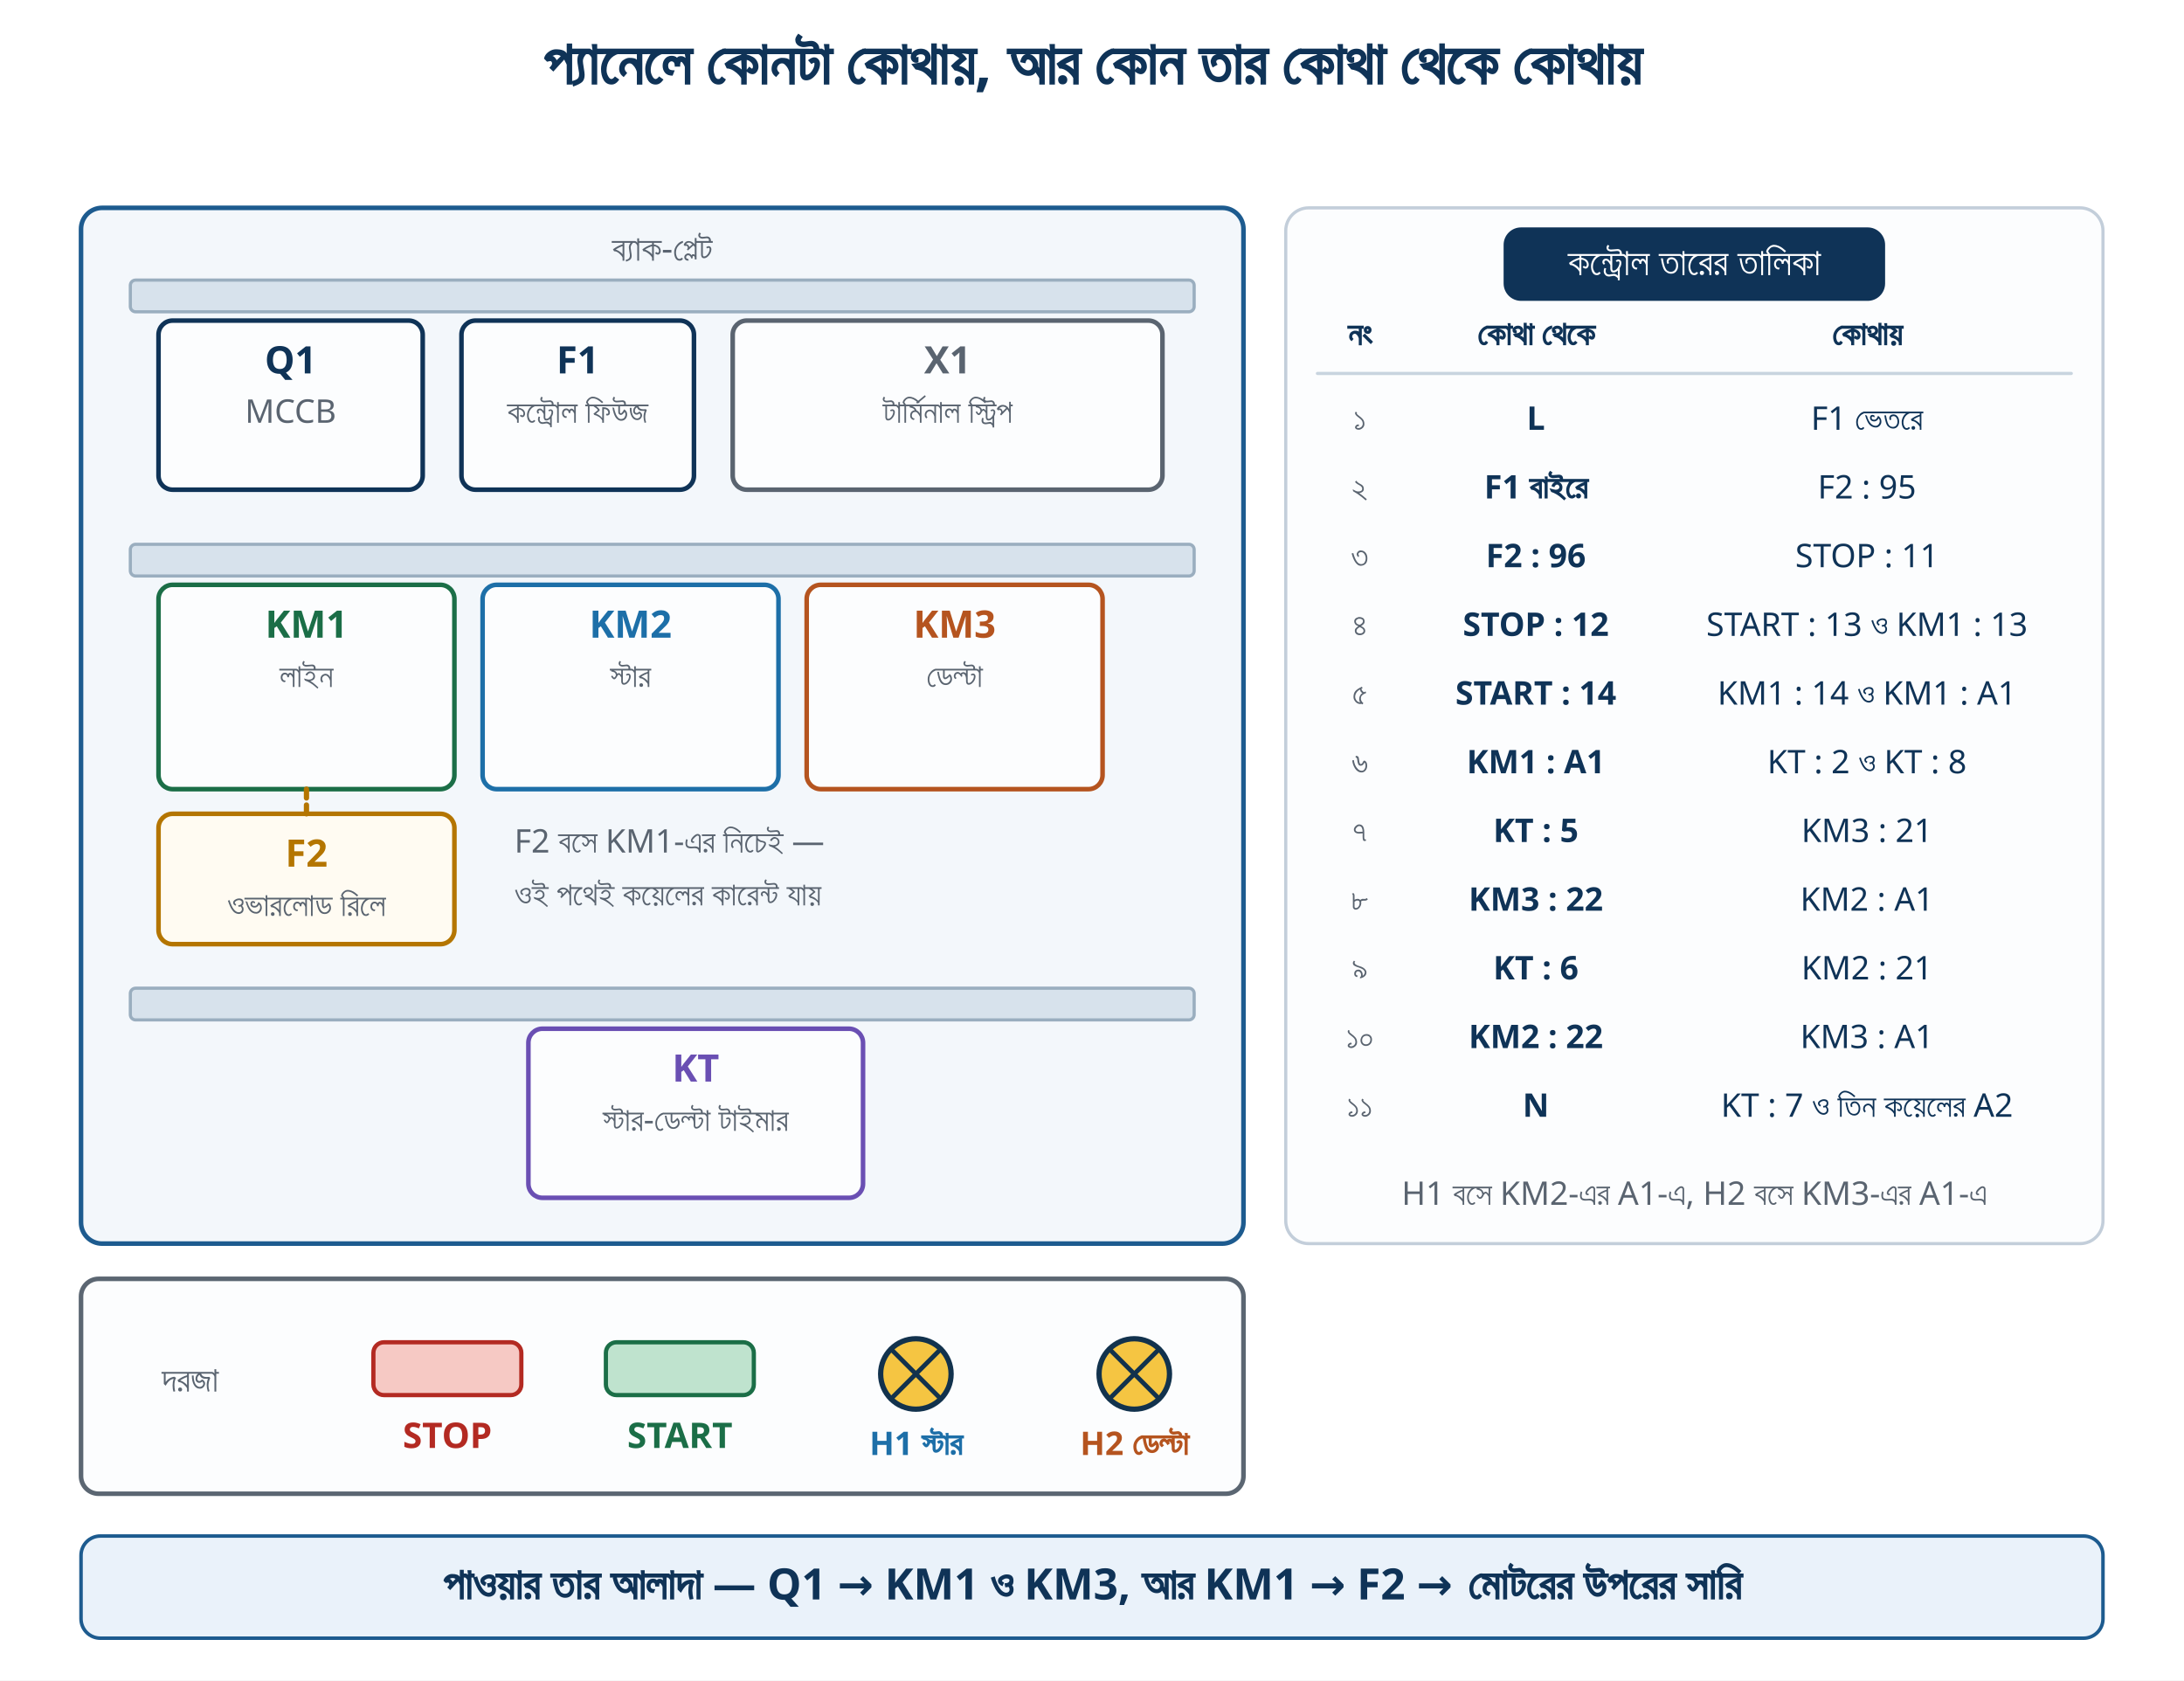
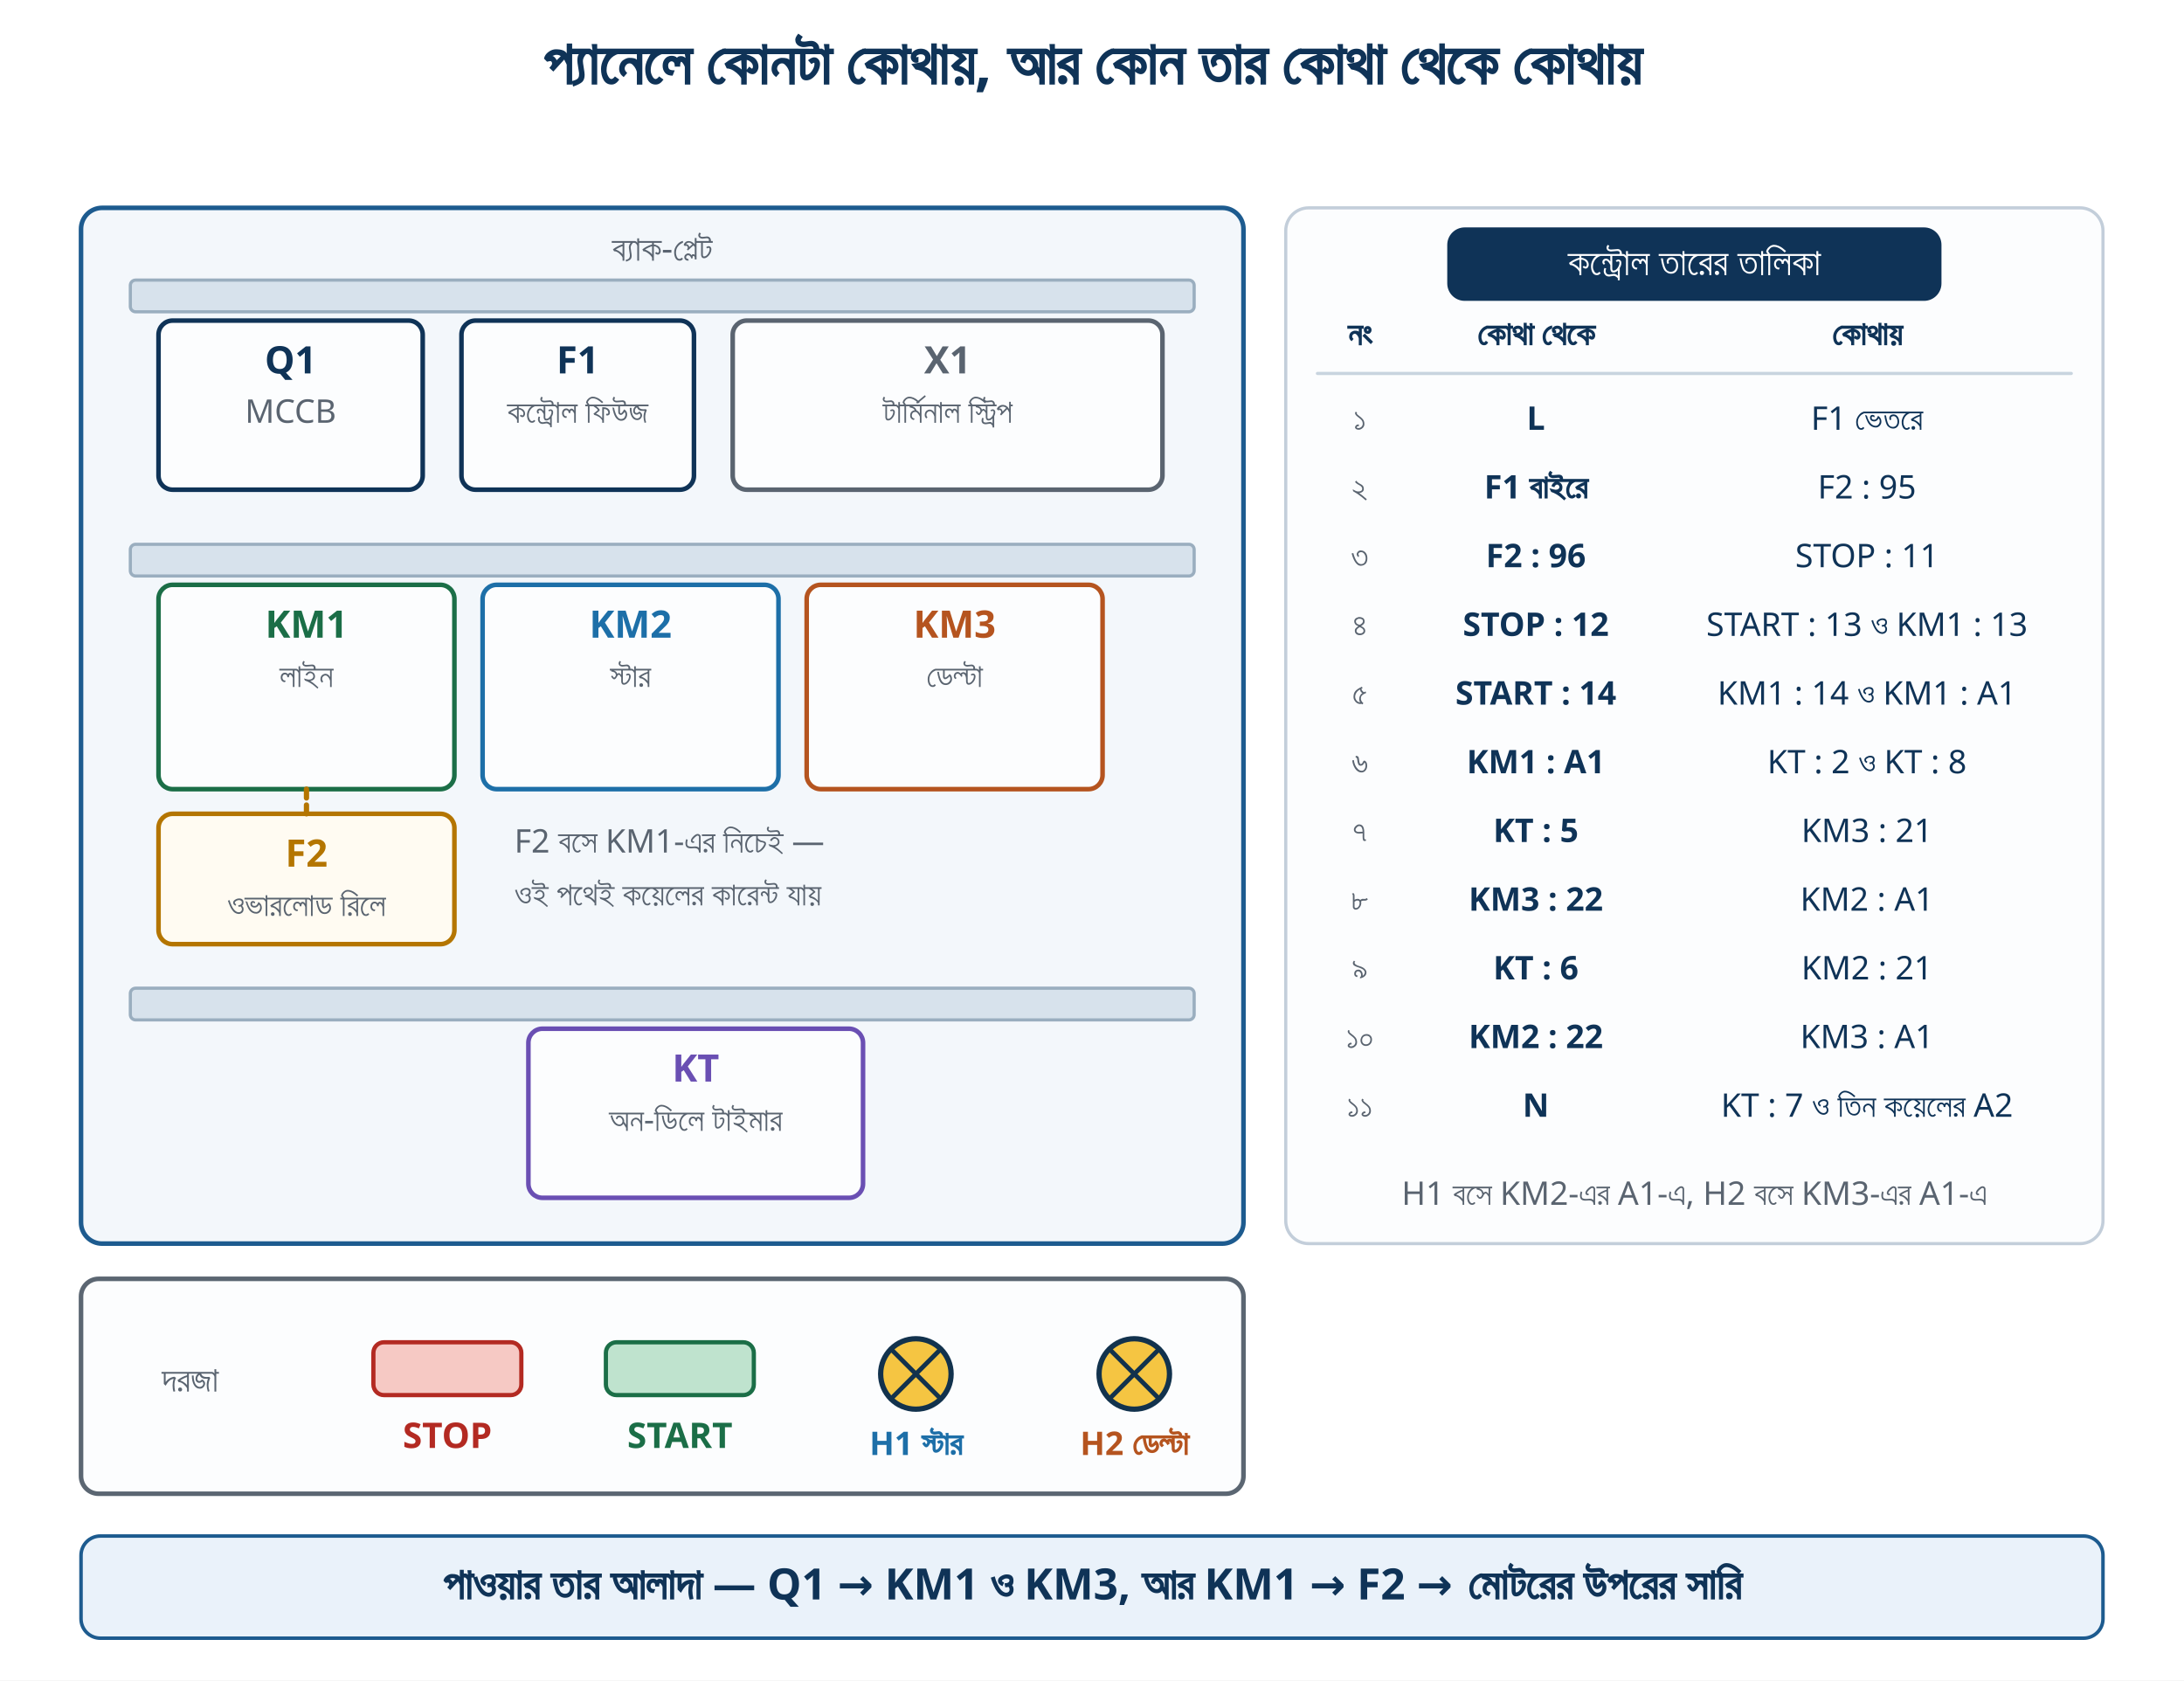
<svg xmlns="http://www.w3.org/2000/svg" width="1240" height="954" viewBox="0 0 1240 954">
  <rect width="1240" height="954" fill="#FFFFFF" />
  <text x="620.0" y="48.0" font-family="Kalpurush" font-size="34" font-weight="700" fill="#0F3357" text-anchor="middle">প্যানেলে কোনটা কোথায়, আর কোন তার কোথা থেকে কোথায়</text>
  <rect x="46.0" y="118.0" width="660.0" height="588.0" rx="12" fill="#F3F7FB" stroke="#1D5B8F" stroke-width="2.6" />
  <text x="376.0" y="148.0" font-family="Kalpurush" font-size="20" font-weight="400" fill="#5A6470" text-anchor="middle">ব্যাক-প্লেট</text>
  <rect x="74.0" y="159.0" width="604.0" height="18.0" rx="3" fill="#D7E2EC" stroke="#9AAEBF" stroke-width="1.8" />
  <rect x="74.0" y="309.0" width="604.0" height="18.0" rx="3" fill="#D7E2EC" stroke="#9AAEBF" stroke-width="1.8" />
  <rect x="74.0" y="561.0" width="604.0" height="18.0" rx="3" fill="#D7E2EC" stroke="#9AAEBF" stroke-width="1.8" />
  <rect x="90.0" y="182.0" width="150.0" height="96.0" rx="8" fill="#FCFDFE" stroke="#0F3357" stroke-width="2.6" />
  <text x="165.0" y="212.0" font-family="Kalpurush" font-size="21.5" font-weight="700" fill="#0F3357" text-anchor="middle">Q1</text>
  <text x="165.0" y="240.0" font-family="Kalpurush" font-size="18.5" font-weight="400" fill="#5A6470" text-anchor="middle">MCCB</text>
  <rect x="262.0" y="182.0" width="132.0" height="96.0" rx="8" fill="#FCFDFE" stroke="#0F3357" stroke-width="2.6" />
  <text x="328.0" y="212.0" font-family="Kalpurush" font-size="21.5" font-weight="700" fill="#0F3357" text-anchor="middle">F1</text>
  <text x="328.0" y="240.0" font-family="Kalpurush" font-size="18.5" font-weight="400" fill="#5A6470" text-anchor="middle">কন্ট্রোল ফিউজ</text>
  <rect x="416.0" y="182.0" width="244.0" height="96.0" rx="8" fill="#FCFDFE" stroke="#5A6470" stroke-width="2.6" />
  <text x="538.0" y="212.0" font-family="Kalpurush" font-size="21.5" font-weight="700" fill="#5A6470" text-anchor="middle">X1</text>
  <text x="538.0" y="240.0" font-family="Kalpurush" font-size="18.5" font-weight="400" fill="#5A6470" text-anchor="middle">টার্মিনাল স্ট্রিপ</text>
  <rect x="90.0" y="332.0" width="168.0" height="116.0" rx="8" fill="#FCFDFE" stroke="#1B6E47" stroke-width="2.6" />
  <text x="174.0" y="362.0" font-family="Kalpurush" font-size="21.5" font-weight="700" fill="#1B6E47" text-anchor="middle">KM1</text>
  <text x="174.0" y="390.0" font-family="Kalpurush" font-size="18.5" font-weight="400" fill="#5A6470" text-anchor="middle">লাইন</text>
  <rect x="274.0" y="332.0" width="168.0" height="116.0" rx="8" fill="#FCFDFE" stroke="#1D6FA8" stroke-width="2.6" />
  <text x="358.0" y="362.0" font-family="Kalpurush" font-size="21.5" font-weight="700" fill="#1D6FA8" text-anchor="middle">KM2</text>
  <text x="358.0" y="390.0" font-family="Kalpurush" font-size="18.5" font-weight="400" fill="#5A6470" text-anchor="middle">স্টার</text>
  <rect x="458.0" y="332.0" width="168.0" height="116.0" rx="8" fill="#FCFDFE" stroke="#B5541F" stroke-width="2.6" />
  <text x="542.0" y="362.0" font-family="Kalpurush" font-size="21.5" font-weight="700" fill="#B5541F" text-anchor="middle">KM3</text>
  <text x="542.0" y="390.0" font-family="Kalpurush" font-size="18.5" font-weight="400" fill="#5A6470" text-anchor="middle">ডেল্টা</text>
  <rect x="90.0" y="462.0" width="168.0" height="74.0" rx="8" fill="#FFFBF2" stroke="#B47500" stroke-width="2.6" />
  <text x="174.0" y="492.0" font-family="Kalpurush" font-size="21.5" font-weight="700" fill="#B47500" text-anchor="middle">F2</text>
  <text x="174.0" y="520.0" font-family="Kalpurush" font-size="18.5" font-weight="400" fill="#5A6470" text-anchor="middle">ওভারলোড রিলে</text>
  <path d="M 174 448 L 174 462" fill="none" stroke="#B47500" stroke-width="3" stroke-linecap="round" stroke-linejoin="round" stroke-dasharray="5 4" />
  <text x="292.0" y="484.0" font-family="Kalpurush" font-size="18.5" font-weight="400" fill="#5A6470" text-anchor="start">F2 বসে KM1-এর নিচেই —</text>
  <text x="292.0" y="514.0" font-family="Kalpurush" font-size="18.5" font-weight="400" fill="#5A6470" text-anchor="start">ওই পথেই কয়েলের কারেন্ট যায়</text>
  <rect x="300.0" y="584.0" width="190.0" height="96.0" rx="8" fill="#FCFDFE" stroke="#6A4FB3" stroke-width="2.6" />
  <text x="395.0" y="614.0" font-family="Kalpurush" font-size="21.5" font-weight="700" fill="#6A4FB3" text-anchor="middle">KT</text>
-   <text x="395.0" y="642.0" font-family="Kalpurush" font-size="18.5" font-weight="400" fill="#5A6470" text-anchor="middle">স্টার-ডেল্টা টাইমার</text>
+   <text x="395.0" y="642.0" font-family="Kalpurush" font-size="18.5" font-weight="400" fill="#5A6470" text-anchor="middle">অন-ডিলে টাইমার</text>
  <rect x="46.0" y="726.0" width="660.0" height="122.0" rx="10" fill="#FCFDFE" stroke="#5B6672" stroke-width="2.6" />
  <text x="108.0" y="790.0" font-family="Kalpurush" font-size="20" font-weight="400" fill="#5A6470" text-anchor="middle">দরজা</text>
  <rect x="212.0" y="762.0" width="84.0" height="30.0" rx="6" fill="#F6C9C4" stroke="#B32A22" stroke-width="2.4" />
  <text x="254.0" y="822.0" font-family="Kalpurush" font-size="20" font-weight="700" fill="#B32A22" text-anchor="middle">STOP</text>
  <rect x="344.0" y="762.0" width="84.0" height="30.0" rx="6" fill="#BFE3CE" stroke="#1B6E47" stroke-width="2.4" />
  <text x="386.0" y="822.0" font-family="Kalpurush" font-size="20" font-weight="700" fill="#1B6E47" text-anchor="middle">START</text>
  <circle cx="520.0" cy="780.0" r="20.0" fill="#F5C542" stroke="#12324D" stroke-width="3" />
  <path d="M 505.86 765.86 L 534.14 794.14" fill="none" stroke="#12324D" stroke-width="2.6" stroke-linecap="round" stroke-linejoin="round" />
  <path d="M 505.86 794.14 L 534.14 765.86" fill="none" stroke="#12324D" stroke-width="2.6" stroke-linecap="round" stroke-linejoin="round" />
  <text x="520.0" y="826.0" font-family="Kalpurush" font-size="18.5" font-weight="700" fill="#1D6FA8" text-anchor="middle">H1 স্টার</text>
  <circle cx="644.0" cy="780.0" r="20.0" fill="#F5C542" stroke="#12324D" stroke-width="3" />
  <path d="M 629.86 765.86 L 658.14 794.14" fill="none" stroke="#12324D" stroke-width="2.6" stroke-linecap="round" stroke-linejoin="round" />
  <path d="M 629.86 794.14 L 658.14 765.86" fill="none" stroke="#12324D" stroke-width="2.6" stroke-linecap="round" stroke-linejoin="round" />
  <text x="644.0" y="826.0" font-family="Kalpurush" font-size="18.5" font-weight="700" fill="#B5541F" text-anchor="middle">H2 ডেল্টা</text>
  <rect x="730.0" y="118.0" width="464.0" height="588.0" rx="13" fill="#FCFDFE" stroke="#C3CEDA" stroke-width="1.8" />
-   <rect x="854.6" y="130.0" width="214.8" height="39.9" rx="9" fill="#0F3357" stroke="#0F3357" stroke-width="1.8" />
+   <rect x="822.6" y="130.0" width="278.8" height="39.9" rx="9" fill="#0F3357" stroke="#0F3357" stroke-width="1.8" />
  <text x="962.0" y="156.2" font-family="Kalpurush" font-size="21.5" font-weight="600" fill="#FFFFFF" text-anchor="middle">কন্ট্রোল তারের তালিকা</text>
  <text x="772.0" y="196.0" font-family="Kalpurush" font-size="18.5" font-weight="700" fill="#0F3357" text-anchor="middle">নং</text>
  <text x="872.0" y="196.0" font-family="Kalpurush" font-size="18.5" font-weight="700" fill="#0F3357" text-anchor="middle">কোথা থেকে</text>
  <text x="1060.0" y="196.0" font-family="Kalpurush" font-size="18.5" font-weight="700" fill="#0F3357" text-anchor="middle">কোথায়</text>
  <path d="M 748 212 L 1176 212" fill="none" stroke="#C8D4DF" stroke-width="1.8" stroke-linecap="round" stroke-linejoin="round" />
  <text x="772.0" y="244.0" font-family="Kalpurush" font-size="18.5" font-weight="400" fill="#5A6470" text-anchor="middle">১</text>
  <text x="872.0" y="244.0" font-family="Kalpurush" font-size="18.5" font-weight="700" fill="#0F3357" text-anchor="middle">L</text>
  <text x="1060.0" y="244.0" font-family="Kalpurush" font-size="18.5" font-weight="400" fill="#0F3357" text-anchor="middle">F1 ভেতরে</text>
  <text x="772.0" y="283.0" font-family="Kalpurush" font-size="18.5" font-weight="400" fill="#5A6470" text-anchor="middle">২</text>
  <text x="872.0" y="283.0" font-family="Kalpurush" font-size="18.5" font-weight="700" fill="#0F3357" text-anchor="middle">F1 বাইরে</text>
  <text x="1060.0" y="283.0" font-family="Kalpurush" font-size="18.5" font-weight="400" fill="#0F3357" text-anchor="middle">F2 : 95</text>
  <text x="772.0" y="322.0" font-family="Kalpurush" font-size="18.5" font-weight="400" fill="#5A6470" text-anchor="middle">৩</text>
  <text x="872.0" y="322.0" font-family="Kalpurush" font-size="18.5" font-weight="700" fill="#0F3357" text-anchor="middle">F2 : 96</text>
  <text x="1060.0" y="322.0" font-family="Kalpurush" font-size="18.5" font-weight="400" fill="#0F3357" text-anchor="middle">STOP : 11</text>
  <text x="772.0" y="361.0" font-family="Kalpurush" font-size="18.5" font-weight="400" fill="#5A6470" text-anchor="middle">৪</text>
  <text x="872.0" y="361.0" font-family="Kalpurush" font-size="18.5" font-weight="700" fill="#0F3357" text-anchor="middle">STOP : 12</text>
  <text x="1060.0" y="361.0" font-family="Kalpurush" font-size="18.5" font-weight="400" fill="#0F3357" text-anchor="middle">START : 13  ও  KM1 : 13</text>
  <text x="772.0" y="400.0" font-family="Kalpurush" font-size="18.5" font-weight="400" fill="#5A6470" text-anchor="middle">৫</text>
  <text x="872.0" y="400.0" font-family="Kalpurush" font-size="18.5" font-weight="700" fill="#0F3357" text-anchor="middle">START : 14</text>
  <text x="1060.0" y="400.0" font-family="Kalpurush" font-size="18.5" font-weight="400" fill="#0F3357" text-anchor="middle">KM1 : 14  ও  KM1 : A1</text>
  <text x="772.0" y="439.0" font-family="Kalpurush" font-size="18.5" font-weight="400" fill="#5A6470" text-anchor="middle">৬</text>
  <text x="872.0" y="439.0" font-family="Kalpurush" font-size="18.5" font-weight="700" fill="#0F3357" text-anchor="middle">KM1 : A1</text>
  <text x="1060.0" y="439.0" font-family="Kalpurush" font-size="18.5" font-weight="400" fill="#0F3357" text-anchor="middle">KT : 2  ও  KT : 8</text>
  <text x="772.0" y="478.0" font-family="Kalpurush" font-size="18.5" font-weight="400" fill="#5A6470" text-anchor="middle">৭</text>
  <text x="872.0" y="478.0" font-family="Kalpurush" font-size="18.5" font-weight="700" fill="#0F3357" text-anchor="middle">KT : 5</text>
  <text x="1060.0" y="478.0" font-family="Kalpurush" font-size="18.5" font-weight="400" fill="#0F3357" text-anchor="middle">KM3 : 21</text>
  <text x="772.0" y="517.0" font-family="Kalpurush" font-size="18.5" font-weight="400" fill="#5A6470" text-anchor="middle">৮</text>
  <text x="872.0" y="517.0" font-family="Kalpurush" font-size="18.5" font-weight="700" fill="#0F3357" text-anchor="middle">KM3 : 22</text>
  <text x="1060.0" y="517.0" font-family="Kalpurush" font-size="18.5" font-weight="400" fill="#0F3357" text-anchor="middle">KM2 : A1</text>
  <text x="772.0" y="556.0" font-family="Kalpurush" font-size="18.5" font-weight="400" fill="#5A6470" text-anchor="middle">৯</text>
  <text x="872.0" y="556.0" font-family="Kalpurush" font-size="18.5" font-weight="700" fill="#0F3357" text-anchor="middle">KT : 6</text>
  <text x="1060.0" y="556.0" font-family="Kalpurush" font-size="18.5" font-weight="400" fill="#0F3357" text-anchor="middle">KM2 : 21</text>
  <text x="772.0" y="595.0" font-family="Kalpurush" font-size="18.5" font-weight="400" fill="#5A6470" text-anchor="middle">১০</text>
  <text x="872.0" y="595.0" font-family="Kalpurush" font-size="18.5" font-weight="700" fill="#0F3357" text-anchor="middle">KM2 : 22</text>
  <text x="1060.0" y="595.0" font-family="Kalpurush" font-size="18.5" font-weight="400" fill="#0F3357" text-anchor="middle">KM3 : A1</text>
  <text x="772.0" y="634.0" font-family="Kalpurush" font-size="18.5" font-weight="400" fill="#5A6470" text-anchor="middle">১১</text>
  <text x="872.0" y="634.0" font-family="Kalpurush" font-size="18.5" font-weight="700" fill="#0F3357" text-anchor="middle">N</text>
  <text x="1060.0" y="634.0" font-family="Kalpurush" font-size="18.5" font-weight="400" fill="#0F3357" text-anchor="middle">KT : 7  ও  তিন কয়েলের A2</text>
  <text x="962.0" y="684.0" font-family="Kalpurush" font-size="18.5" font-weight="400" fill="#5A6470" text-anchor="middle">H1 বসে KM2-এর A1-এ, H2 বসে KM3-এর A1-এ</text>
  <rect x="46.0" y="872.0" width="1148.0" height="58.0" rx="11" fill="#EAF2FA" stroke="#1D5B8F" stroke-width="2" />
  <text x="620.0" y="908.0" font-family="Kalpurush" font-size="24.5" font-weight="700" fill="#0F3357" text-anchor="middle">পাওয়ার তার আলাদা — Q1 → KM1 ও KM3, আর KM1 → F2 → মোটরের উপরের সারি</text>
</svg>
